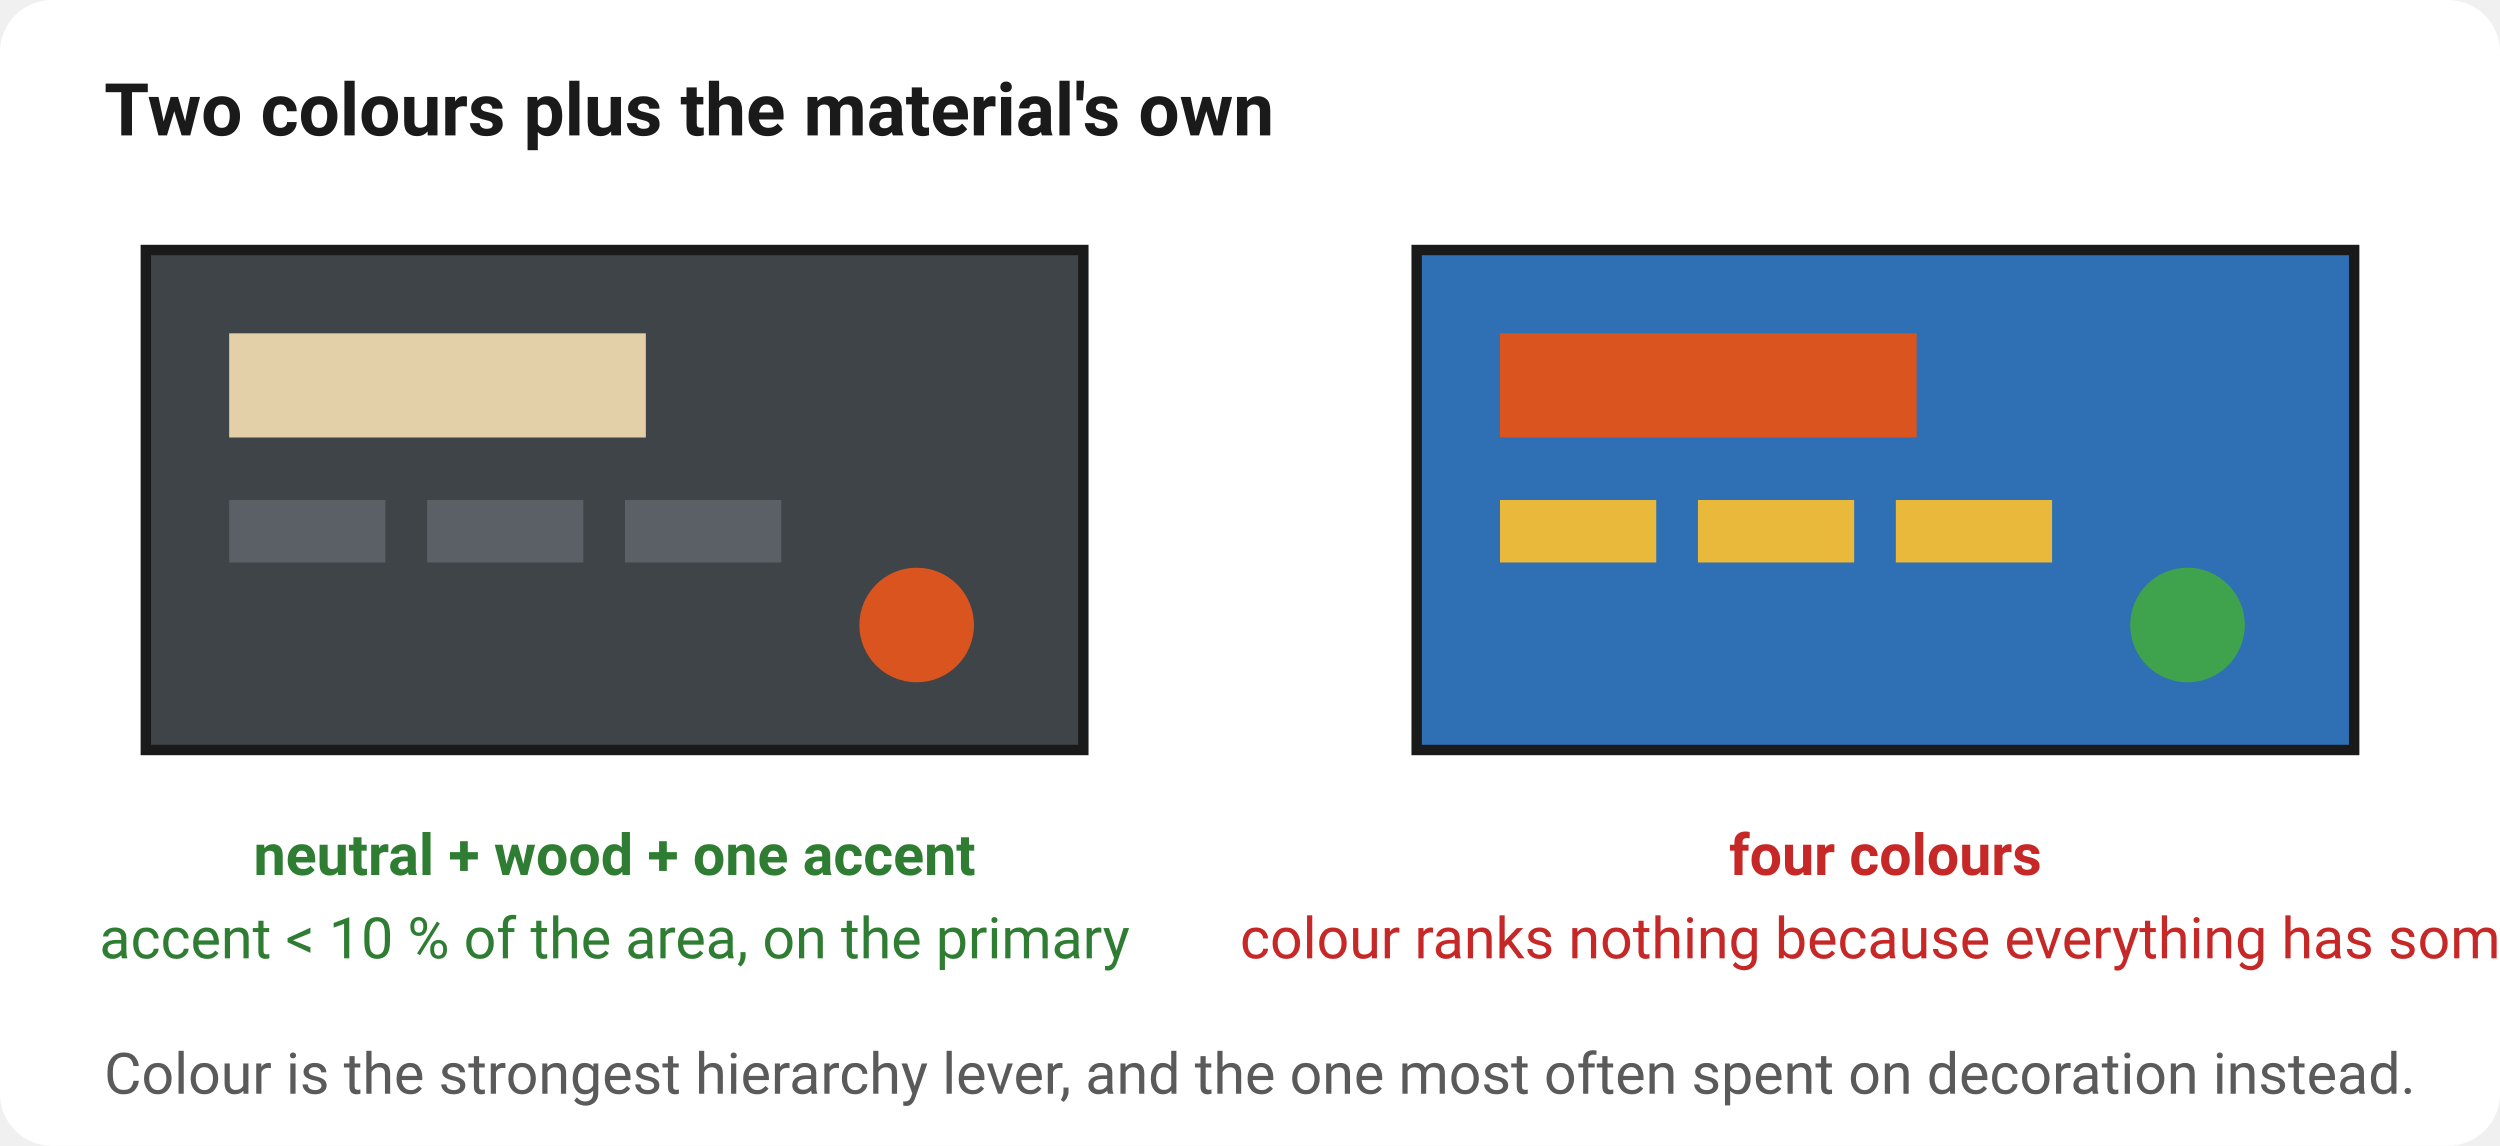
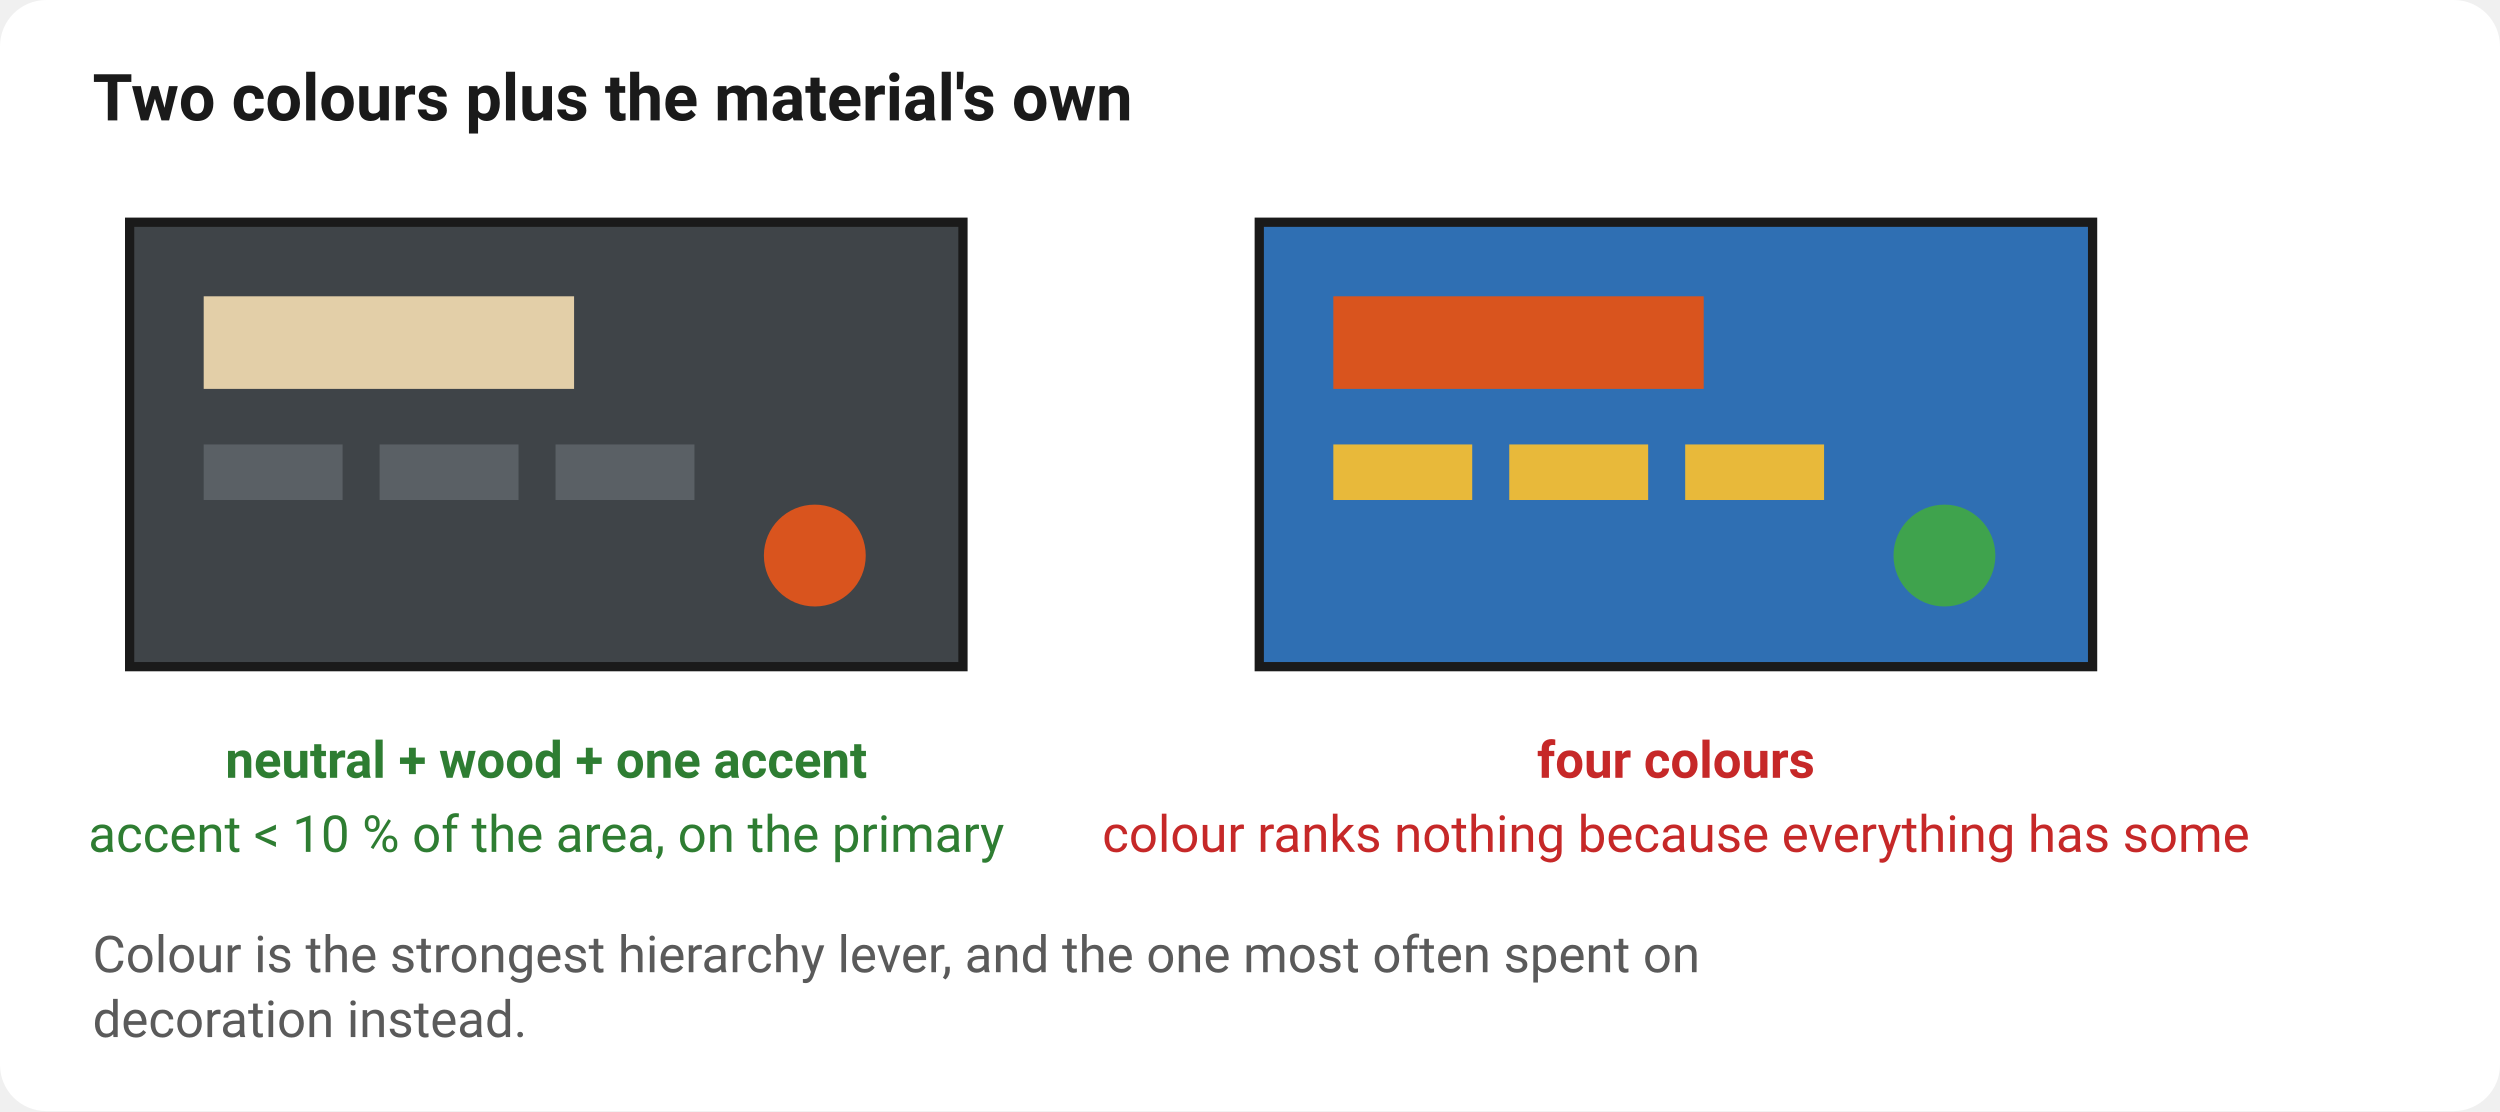
- <svg xmlns="http://www.w3.org/2000/svg" viewBox="0 0 480 220" width="480" height="220" role="img" aria-label="A neutral body with one accent, and the same object over-coloured">
-   <rect x="0" y="0" width="480" height="220" rx="10" fill="#ffffff" />
+ <svg xmlns="http://www.w3.org/2000/svg" viewBox="0 0 540 240" width="540" height="240" role="img" aria-label="A neutral body with one accent, and the same object over-coloured">
+   <rect x="0" y="0" width="540" height="240" rx="10" fill="#ffffff" />
  <g font-family="system-ui, -apple-system, Segoe UI, Roboto, sans-serif" font-size="11" fill="#1a1a1a">
    <text x="20" y="26" font-size="14" font-weight="600">Two colours plus the material's own</text>
    <rect x="28" y="48" width="180" height="96" fill="#3f4448" stroke="#1a1a1a" stroke-width="2" />
    <rect x="44" y="64" width="80" height="20" fill="#e3cfa8" />
    <circle cx="176" cy="120" r="11" fill="#d9541e" />
    <g fill="#5a6065">
      <rect x="44" y="96" width="30" height="12" />
      <rect x="82" y="96" width="30" height="12" />
      <rect x="120" y="96" width="30" height="12" />
    </g>
    <text x="118" y="168" text-anchor="middle" font-weight="600" fill="#2e7d32">neutral + wood + one accent</text>
    <text x="118" y="184" text-anchor="middle" fill="#2e7d32">accent &lt; 10 % of the area, on the primary</text>
    <rect x="272" y="48" width="180" height="96" fill="#2f6fb3" stroke="#1a1a1a" stroke-width="2" />
    <rect x="288" y="64" width="80" height="20" fill="#d9541e" />
    <circle cx="420" cy="120" r="11" fill="#3fa34d" />
    <g fill="#e8b93a">
      <rect x="288" y="96" width="30" height="12" />
      <rect x="326" y="96" width="30" height="12" />
      <rect x="364" y="96" width="30" height="12" />
    </g>
    <text x="362" y="168" text-anchor="middle" font-weight="600" fill="#c62828">four colours</text>
    <text x="362" y="184" text-anchor="middle" fill="#c62828">colour ranks nothing because everything has some</text>
-     <text x="20" y="210" font-size="11" fill="#5a5a5a">Colour is the strongest hierarchy lever, and the one most often spent on decoration instead.</text>
+     <text x="20" y="210" font-size="11" fill="#5a5a5a">Colour is the strongest hierarchy lever, and the one most often spent on</text>
+     <text x="20" y="224" font-size="11" fill="#5a5a5a">decoration instead.</text>
  </g>
</svg>
